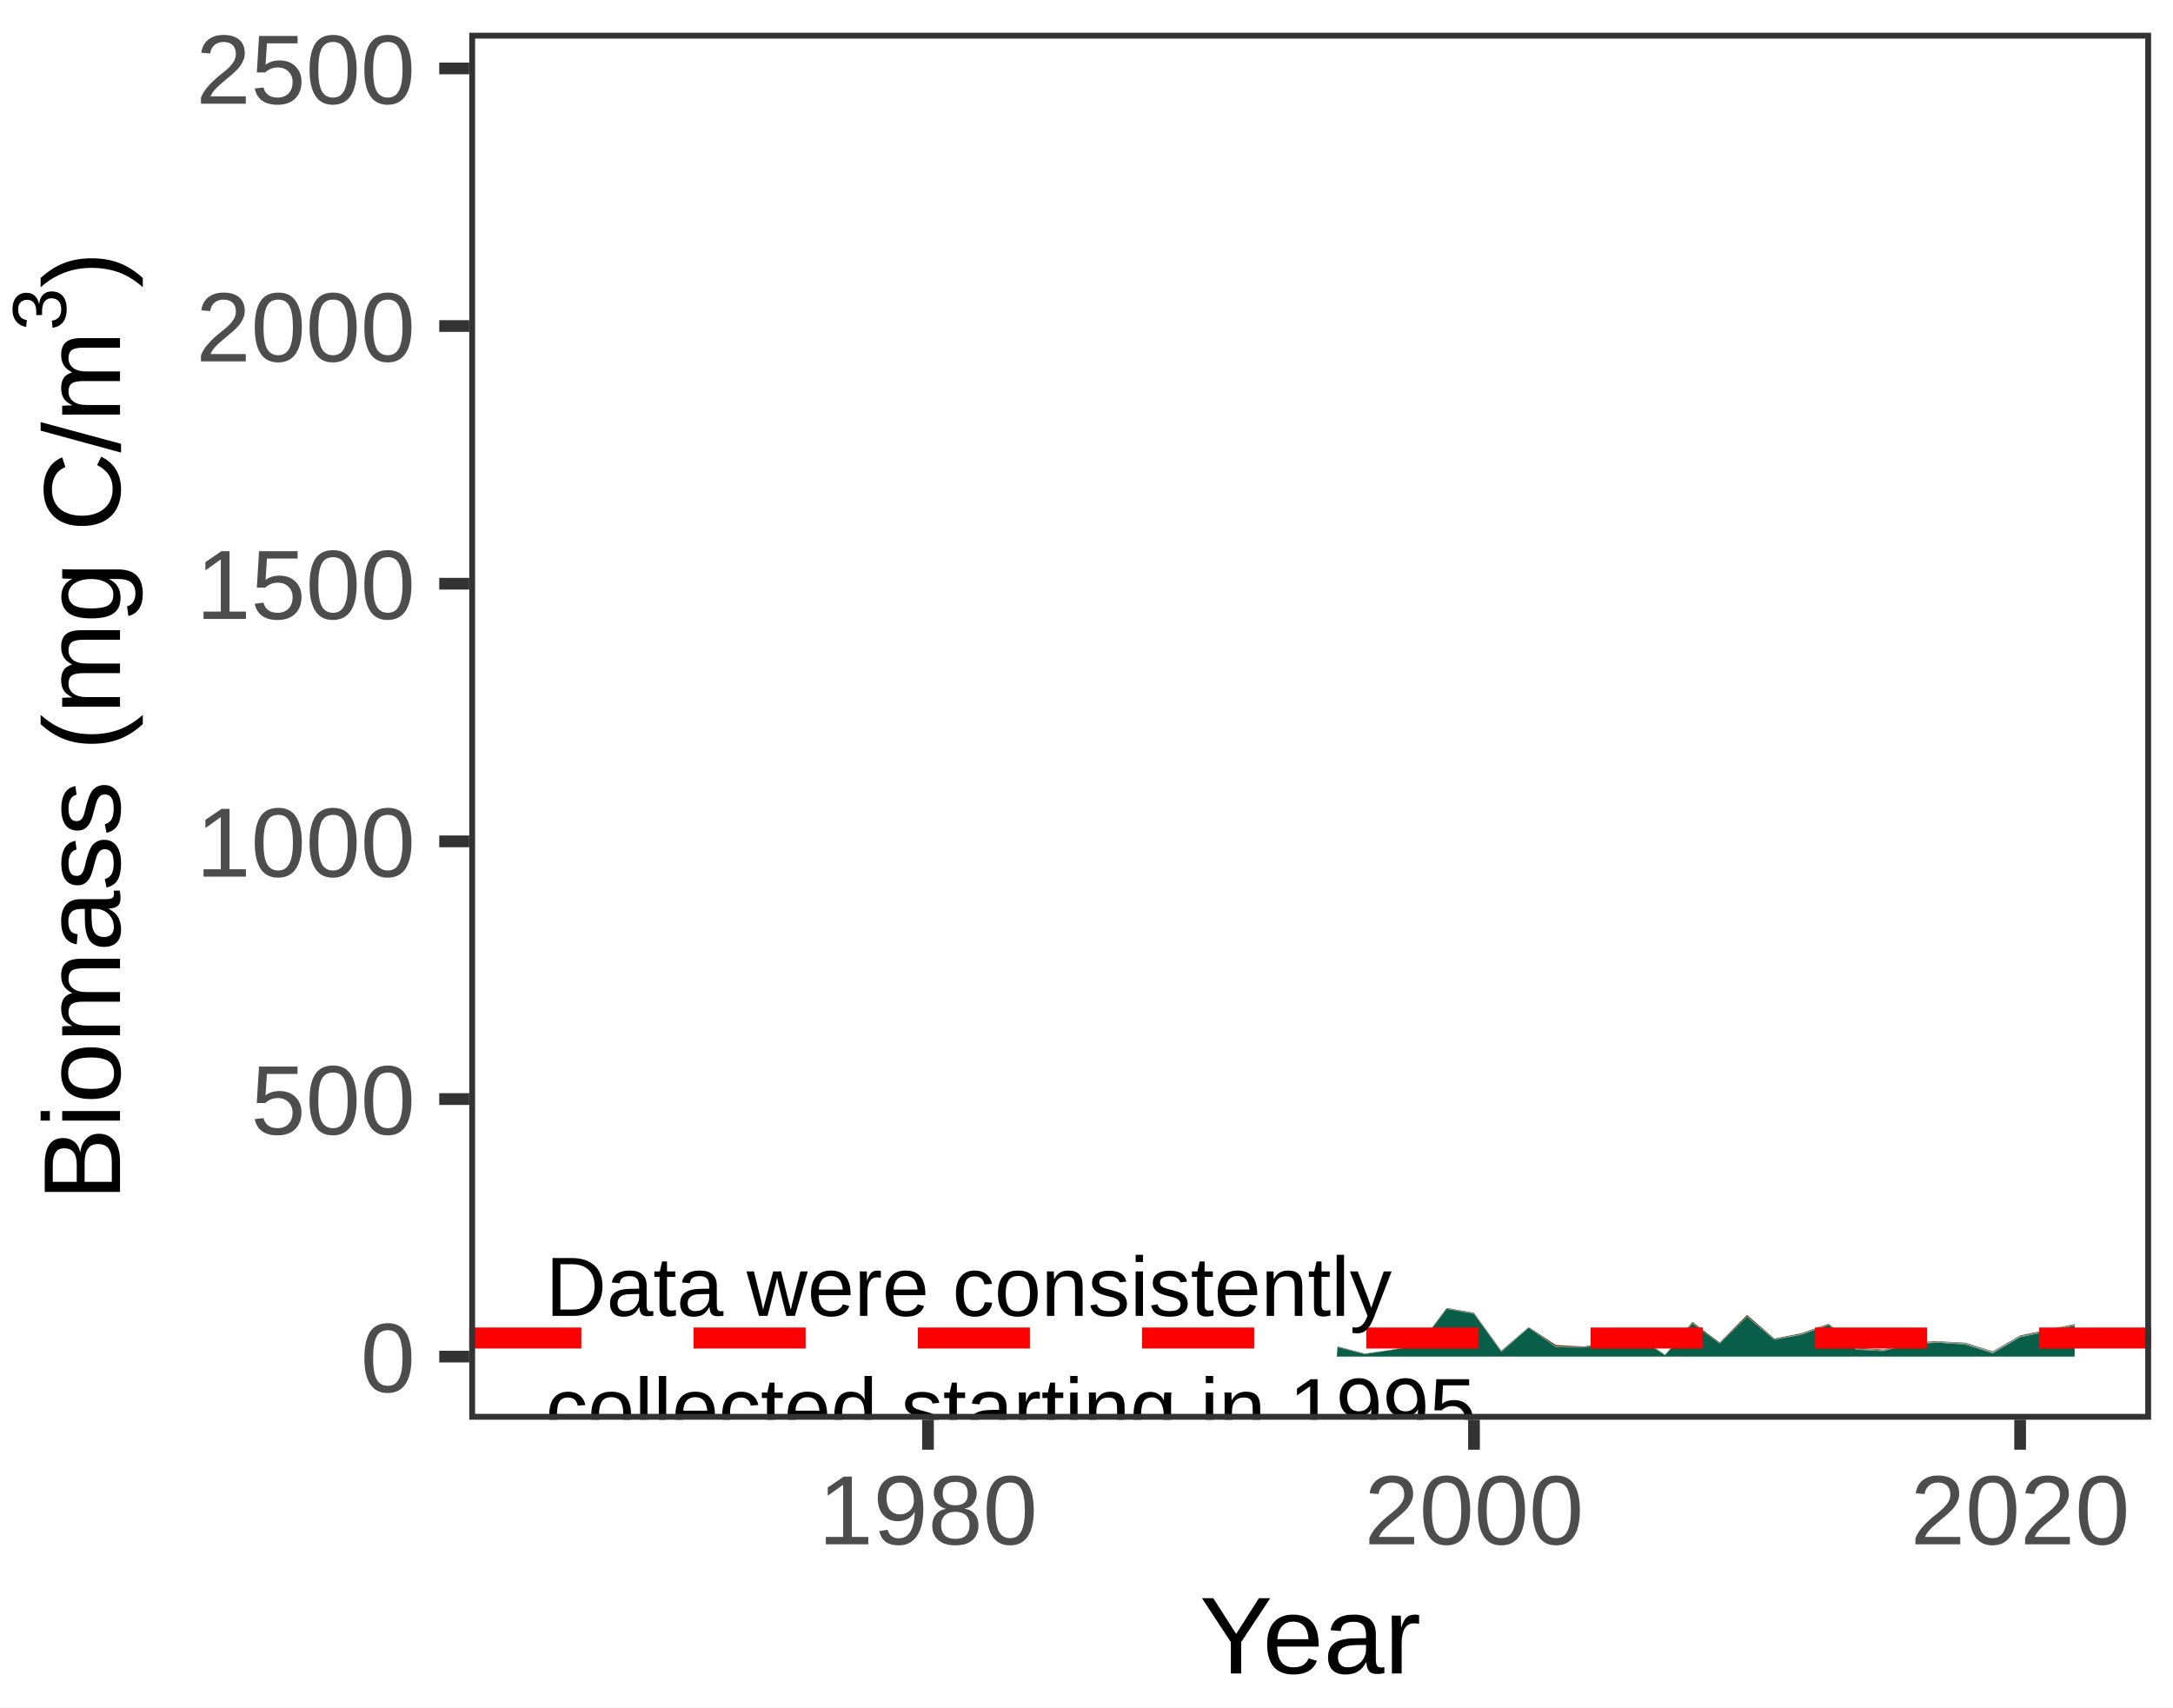
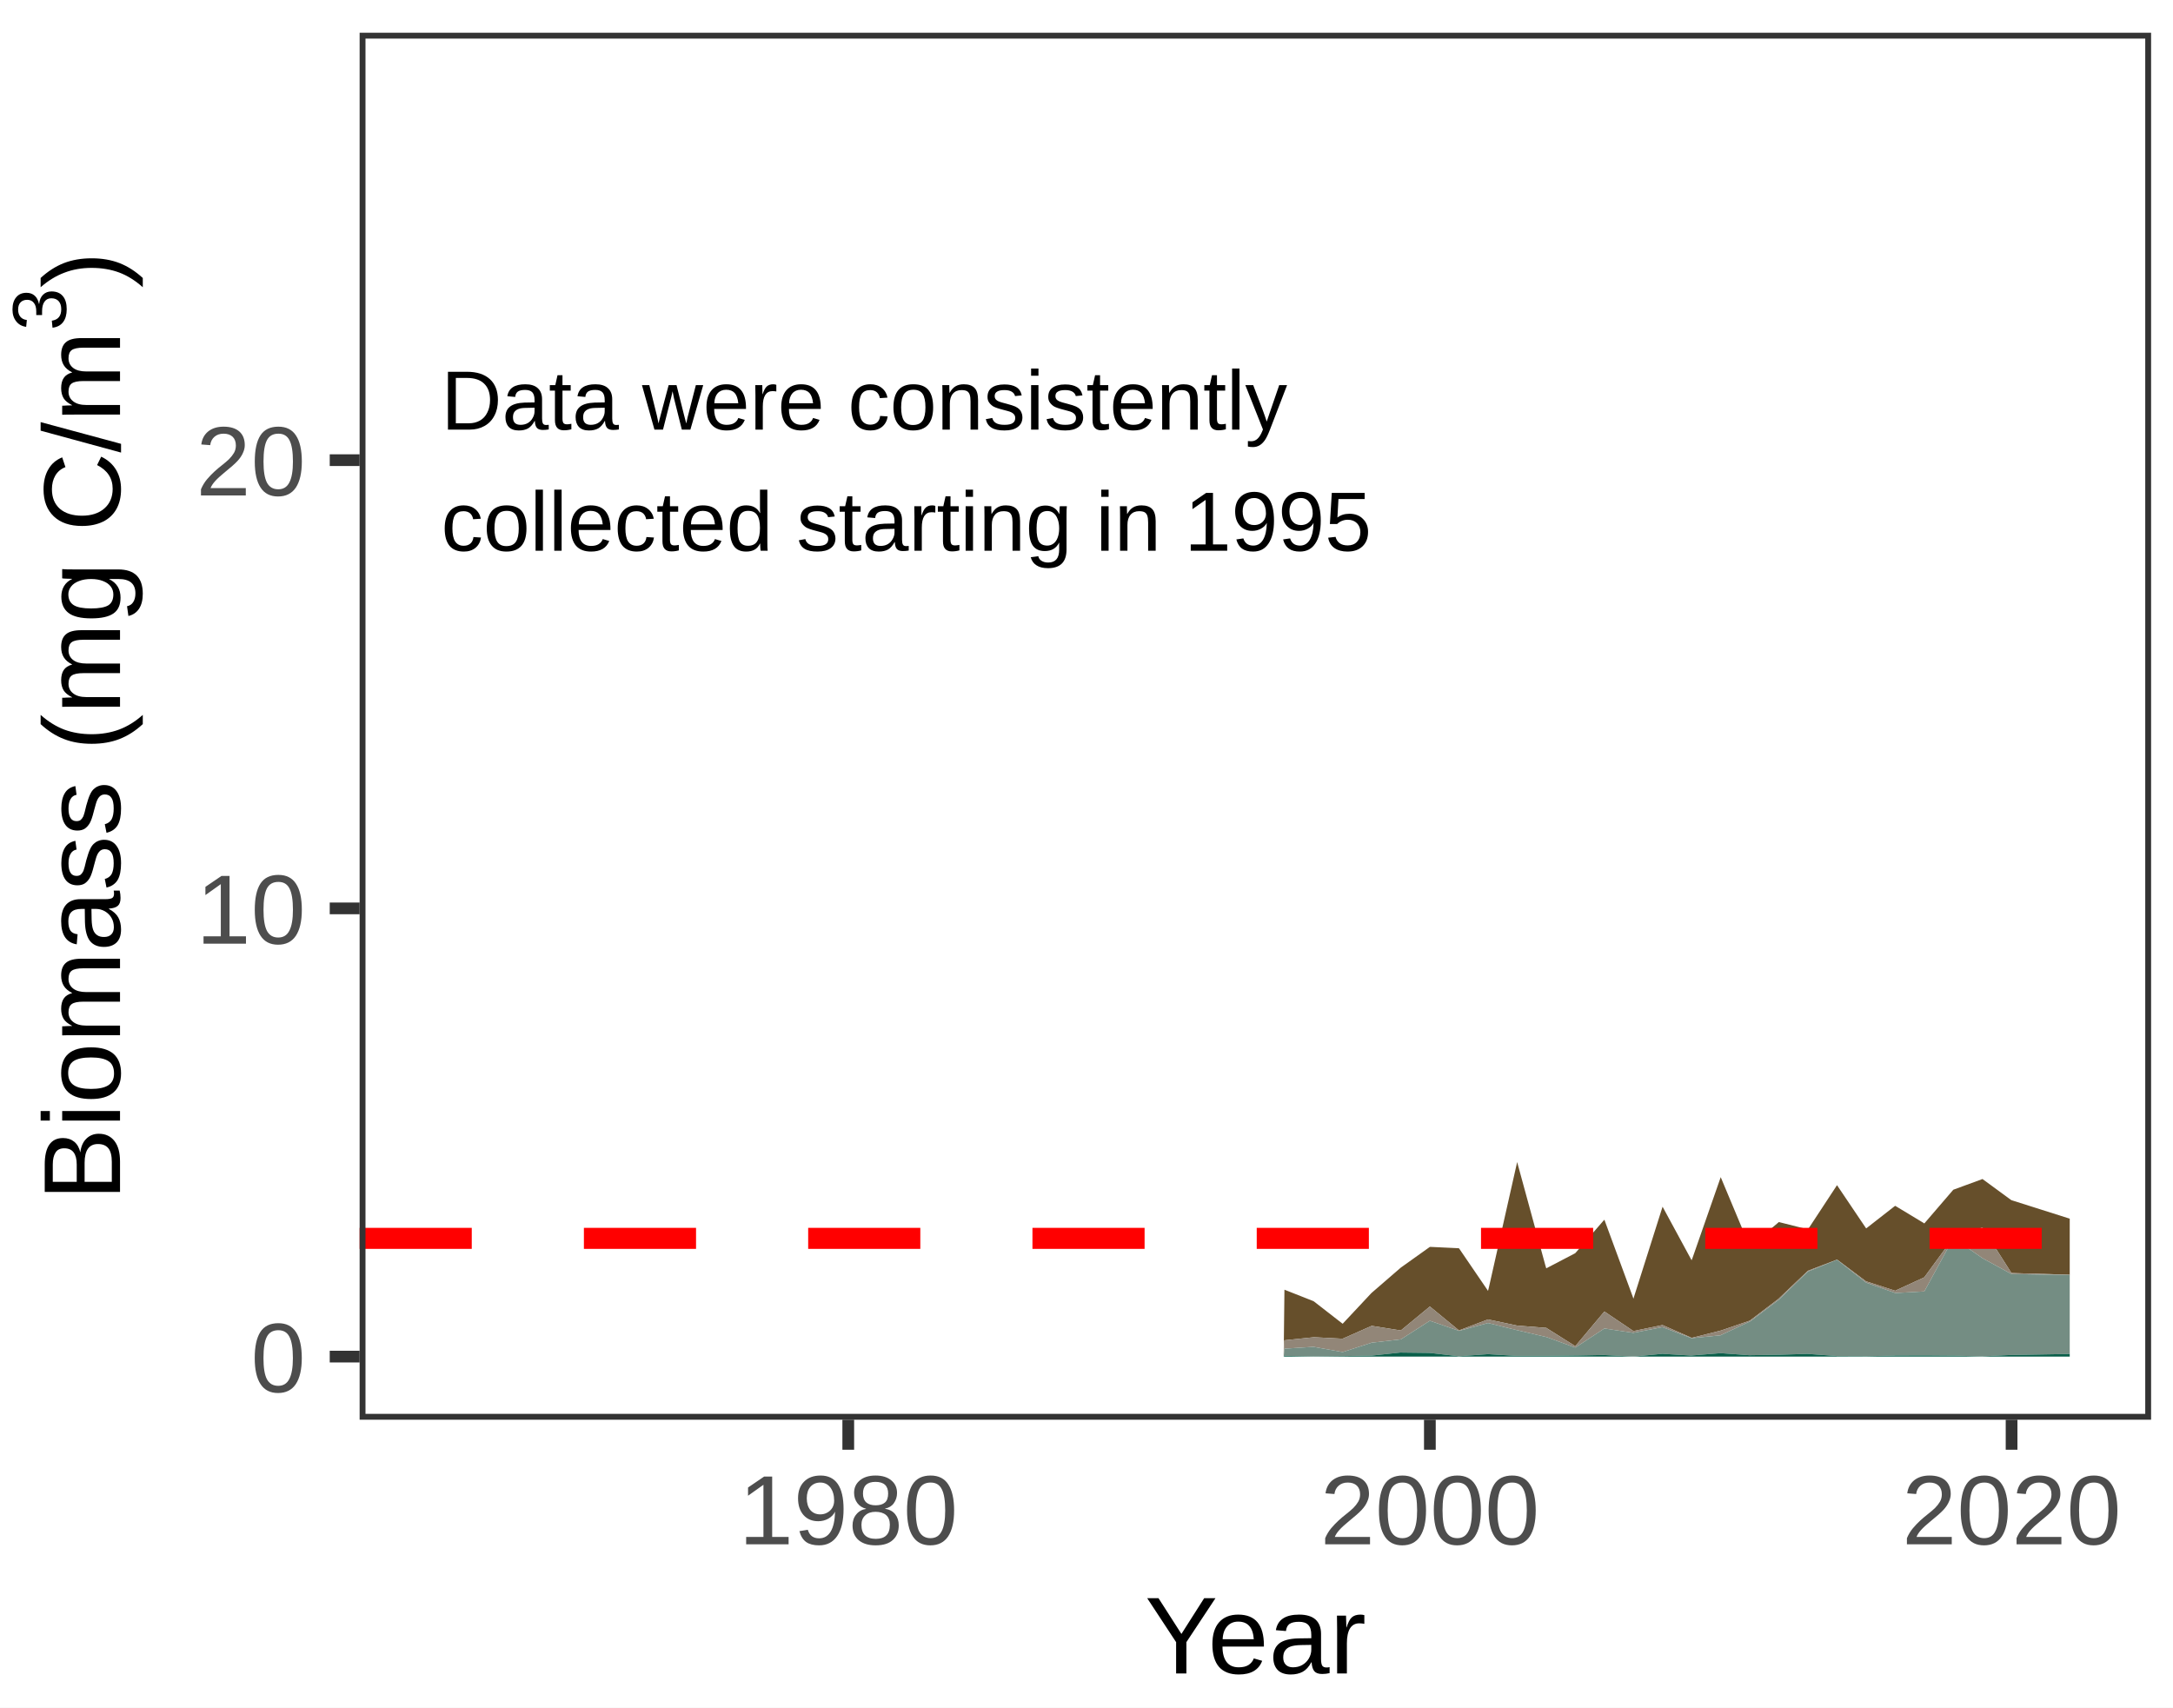
<svg xmlns="http://www.w3.org/2000/svg" class="svglite" width="198.43pt" height="155.91pt" viewBox="0 0 198.43 155.91">
  <defs>
    <style type="text/css">
    .svglite line, .svglite polyline, .svglite polygon, .svglite path, .svglite rect, .svglite circle {
      fill: none;
      stroke: #000000;
      stroke-linecap: round;
      stroke-linejoin: round;
      stroke-miterlimit: 10.00;
    }
    .svglite text {
      white-space: pre;
    }
  </style>
  </defs>
  <rect width="100%" height="100%" style="stroke: none; fill: #FFFFFF;" />
  <defs>
    <clipPath id="cpMC4wMHwxOTguNDN8MC4wMHwxNTUuOTE=">
      <rect x="0.00" y="0.00" width="198.43" height="155.91" />
    </clipPath>
  </defs>
  <g clip-path="url(#cpMC4wMHwxOTguNDN8MC4wMHwxNTUuOTE=)">
    <rect x="0.00" y="0.00" width="198.43" height="155.91" style="stroke-width: 1.07; stroke: #FFFFFF; fill: #FFFFFF;" />
  </g>
  <defs>
-     <clipPath id="cpNDIuODV8MTk2LjQzfDIuOTl8MTI5LjY0">
-       <rect x="42.85" y="2.99" width="153.58" height="126.65" />
+     <clipPath id="cpMzIuODR8MTk2LjQzfDIuOTl8MTI5LjY0">
+       <rect x="32.84" y="2.99" width="163.59" height="126.65" />
    </clipPath>
  </defs>
-   <g clip-path="url(#cpNDIuODV8MTk2LjQzfDIuOTl8MTI5LjY0)">
-     <rect x="42.85" y="2.99" width="153.58" height="126.65" style="stroke-width: 1.07; stroke: none; fill: #FFFFFF;" />
-     <polygon points="122.14,122.94 122.20,122.96 124.56,123.58 124.63,123.60 124.70,123.59 127.05,123.25 127.12,123.24 127.19,123.22 129.55,122.77 129.62,122.76 129.68,122.67 132.04,119.52 132.11,119.44 132.18,119.45 134.53,119.86 134.60,119.88 134.67,119.97 137.03,123.25 137.09,123.34 137.16,123.28 139.52,121.24 139.59,121.18 139.66,121.22 142.01,122.77 142.08,122.82 142.15,122.82 144.51,122.95 144.57,122.96 144.64,122.95 147.00,122.56 147.07,122.55 147.14,122.53 149.49,122.00 149.56,121.99 149.63,122.03 151.99,123.66 152.05,123.70 152.12,123.62 154.48,120.79 154.55,120.71 154.61,120.76 156.97,122.54 157.04,122.59 157.11,122.52 159.47,120.13 159.53,120.06 159.60,120.12 161.96,122.17 162.03,122.23 162.09,122.22 164.45,121.75 164.52,121.74 164.59,121.71 166.95,120.88 167.01,120.86 167.08,120.92 169.44,123.01 169.51,123.07 169.57,123.07 171.93,123.23 172.00,123.24 172.07,123.22 174.43,122.60 174.49,122.58 174.56,122.58 176.92,122.47 176.99,122.47 177.05,122.48 179.41,122.61 179.48,122.61 179.55,122.63 181.90,123.37 181.97,123.39 182.04,123.35 184.40,121.99 184.47,121.95 184.53,121.93 189.38,120.92 189.45,120.90 189.45,120.96 189.38,120.98 184.53,122.01 184.47,122.02 184.40,122.06 182.04,123.40 181.97,123.44 181.90,123.42 179.55,122.68 179.48,122.66 179.41,122.66 177.05,122.53 176.99,122.53 176.92,122.53 174.56,122.67 174.49,122.67 174.43,122.69 172.07,123.27 172.00,123.29 171.93,123.29 169.57,123.15 169.51,123.15 169.44,123.09 167.08,120.96 167.01,120.90 166.95,120.93 164.59,121.79 164.52,121.82 164.45,121.83 162.09,122.29 162.03,122.31 161.96,122.25 159.60,120.28 159.53,120.22 159.47,120.29 157.11,122.60 157.04,122.67 156.97,122.62 154.61,120.88 154.55,120.83 154.48,120.91 152.12,123.66 152.05,123.74 151.99,123.69 149.63,122.13 149.56,122.08 149.49,122.10 147.14,122.63 147.07,122.64 147.00,122.65 144.64,123.01 144.57,123.02 144.51,123.02 142.15,122.99 142.08,122.99 142.01,122.94 139.66,121.26 139.59,121.21 139.52,121.27 137.16,123.37 137.09,123.43 137.03,123.33 134.67,120.03 134.60,119.94 134.53,119.93 132.18,119.51 132.11,119.50 132.04,119.59 129.68,122.70 129.62,122.79 129.55,122.80 127.19,123.24 127.12,123.25 127.05,123.26 124.70,123.62 124.63,123.63 124.56,123.62 122.20,123.01 122.14,123.00 122.07,123.88 " style="stroke-width: 0.00; stroke: none; stroke-linecap: butt; fill: #664F2B;" />
-     <polyline points="122.14,122.94 122.20,122.96 124.56,123.58 124.63,123.60 124.70,123.59 127.05,123.25 127.12,123.24 127.19,123.22 129.55,122.77 129.62,122.76 129.68,122.67 132.04,119.52 132.11,119.44 132.18,119.45 134.53,119.86 134.60,119.88 134.67,119.97 137.03,123.25 137.09,123.34 137.16,123.28 139.52,121.24 139.59,121.18 139.66,121.22 142.01,122.77 142.08,122.82 142.15,122.82 144.51,122.95 144.57,122.96 144.64,122.95 147.00,122.56 147.07,122.55 147.14,122.53 149.49,122.00 149.56,121.99 149.63,122.03 151.99,123.66 152.05,123.70 152.12,123.62 154.48,120.79 154.55,120.71 154.61,120.76 156.97,122.54 157.04,122.59 157.11,122.52 159.47,120.13 159.53,120.06 159.60,120.12 161.96,122.17 162.03,122.23 162.09,122.22 164.45,121.75 164.52,121.74 164.59,121.71 166.95,120.88 167.01,120.86 167.08,120.92 169.44,123.01 169.51,123.07 169.57,123.07 171.93,123.23 172.00,123.24 172.07,123.22 174.43,122.60 174.49,122.58 174.56,122.58 176.92,122.47 176.99,122.47 177.05,122.48 179.41,122.61 179.48,122.61 179.55,122.63 181.90,123.37 181.97,123.39 182.04,123.35 184.40,121.99 184.47,121.95 184.53,121.93 189.38,120.92 189.45,120.90 " style="stroke-width: 1.07; stroke: none; stroke-linecap: butt;" />
-     <polygon points="122.14,123.00 122.20,123.01 124.56,123.62 124.63,123.63 124.70,123.62 127.05,123.26 127.12,123.25 127.19,123.24 129.55,122.80 129.62,122.79 129.68,122.70 132.04,119.59 132.11,119.50 132.18,119.51 134.53,119.93 134.60,119.94 134.67,120.03 137.03,123.33 137.09,123.43 137.16,123.37 139.52,121.27 139.59,121.21 139.66,121.26 142.01,122.94 142.08,122.99 142.15,122.99 144.51,123.02 144.57,123.02 144.64,123.01 147.00,122.65 147.07,122.64 147.14,122.63 149.49,122.10 149.56,122.08 149.63,122.13 151.99,123.69 152.05,123.74 152.12,123.66 154.48,120.91 154.55,120.83 154.61,120.88 156.97,122.62 157.04,122.67 157.11,122.60 159.47,120.29 159.53,120.22 159.60,120.28 161.96,122.25 162.03,122.31 162.09,122.29 164.45,121.83 164.52,121.82 164.59,121.79 166.95,120.93 167.01,120.90 167.08,120.96 169.44,123.09 169.51,123.15 169.57,123.15 171.93,123.29 172.00,123.29 172.07,123.27 174.43,122.69 174.49,122.67 174.56,122.67 176.92,122.53 176.99,122.53 177.05,122.53 179.41,122.66 179.48,122.66 179.55,122.68 181.90,123.42 181.97,123.44 182.04,123.40 184.40,122.06 184.47,122.02 184.53,122.01 189.38,120.98 189.45,120.96 189.45,120.96 189.38,120.98 184.53,122.01 184.47,122.03 184.40,122.07 182.04,123.44 181.97,123.47 181.90,123.45 179.55,122.68 179.48,122.66 179.41,122.66 177.05,122.55 176.99,122.54 176.92,122.55 174.56,122.67 174.49,122.67 174.43,122.69 172.07,123.28 172.00,123.29 171.93,123.29 169.57,123.15 169.51,123.15 169.44,123.09 167.08,120.96 167.01,120.90 166.95,120.93 164.59,121.79 164.52,121.82 164.45,121.83 162.09,122.30 162.03,122.31 161.96,122.25 159.60,120.29 159.53,120.23 159.47,120.30 157.11,122.60 157.04,122.67 156.97,122.62 154.61,120.88 154.55,120.84 154.48,120.91 152.12,123.66 152.05,123.74 151.99,123.69 149.63,122.15 149.56,122.10 149.49,122.12 147.14,122.63 147.07,122.64 147.00,122.65 144.64,123.02 144.57,123.03 144.51,123.03 142.15,123.00 142.08,123.00 142.01,122.95 139.66,121.26 139.59,121.21 139.52,121.27 137.16,123.37 137.09,123.43 137.03,123.33 134.67,120.05 134.60,119.95 134.53,119.94 132.18,119.52 132.11,119.51 132.04,119.60 129.68,122.72 129.62,122.81 129.55,122.82 127.19,123.25 127.12,123.27 127.05,123.28 124.70,123.63 124.63,123.64 124.56,123.63 122.20,123.02 122.14,123.01 122.07,123.88 " style="stroke-width: 0.00; stroke: none; stroke-linecap: butt; fill: #928678;" />
-     <polyline points="122.14,123.00 122.20,123.01 124.56,123.62 124.63,123.63 124.70,123.62 127.05,123.26 127.12,123.25 127.19,123.24 129.55,122.80 129.62,122.79 129.68,122.70 132.04,119.59 132.11,119.50 132.18,119.51 134.53,119.93 134.60,119.94 134.67,120.03 137.03,123.33 137.09,123.43 137.16,123.37 139.52,121.27 139.59,121.21 139.66,121.26 142.01,122.94 142.08,122.99 142.15,122.99 144.51,123.02 144.57,123.02 144.64,123.01 147.00,122.65 147.07,122.64 147.14,122.63 149.49,122.10 149.56,122.08 149.63,122.13 151.99,123.69 152.05,123.74 152.12,123.66 154.48,120.91 154.55,120.83 154.61,120.88 156.97,122.62 157.04,122.67 157.11,122.60 159.47,120.29 159.53,120.22 159.60,120.28 161.96,122.25 162.03,122.31 162.09,122.29 164.45,121.83 164.52,121.82 164.59,121.79 166.95,120.93 167.01,120.90 167.08,120.96 169.44,123.09 169.51,123.15 169.57,123.15 171.93,123.29 172.00,123.29 172.07,123.27 174.43,122.69 174.49,122.67 174.56,122.67 176.92,122.53 176.99,122.53 177.05,122.53 179.41,122.66 179.48,122.66 179.55,122.68 181.90,123.42 181.97,123.44 182.04,123.40 184.40,122.06 184.47,122.02 184.53,122.01 189.38,120.98 189.45,120.96 " style="stroke-width: 1.07; stroke: none; stroke-linecap: butt;" />
-     <polygon points="122.14,123.01 122.20,123.02 124.56,123.63 124.63,123.64 124.70,123.63 127.05,123.28 127.12,123.27 127.19,123.25 129.55,122.82 129.62,122.81 129.68,122.72 132.04,119.60 132.11,119.51 132.18,119.52 134.53,119.94 134.60,119.95 134.67,120.05 137.03,123.33 137.09,123.43 137.16,123.37 139.52,121.27 139.59,121.21 139.66,121.26 142.01,122.95 142.08,123.00 142.15,123.00 144.51,123.03 144.57,123.03 144.64,123.02 147.00,122.65 147.07,122.64 147.14,122.63 149.49,122.12 149.56,122.10 149.63,122.15 151.99,123.69 152.05,123.74 152.12,123.66 154.48,120.91 154.55,120.84 154.61,120.88 156.97,122.62 157.04,122.67 157.11,122.60 159.47,120.30 159.53,120.23 159.60,120.29 161.96,122.25 162.03,122.31 162.09,122.30 164.45,121.83 164.52,121.82 164.59,121.79 166.95,120.93 167.01,120.90 167.08,120.96 169.44,123.09 169.51,123.15 169.57,123.15 171.93,123.29 172.00,123.29 172.07,123.28 174.43,122.69 174.49,122.67 174.56,122.67 176.92,122.55 176.99,122.54 177.05,122.55 179.41,122.66 179.48,122.66 179.55,122.68 181.90,123.45 181.97,123.47 182.04,123.44 184.40,122.07 184.47,122.03 184.53,122.01 189.38,120.98 189.45,120.96 189.45,121.04 189.38,121.06 184.53,122.10 184.47,122.11 184.40,122.15 182.04,123.54 181.97,123.58 181.90,123.56 179.55,122.81 179.48,122.79 179.41,122.78 177.05,122.61 176.99,122.61 176.92,122.61 174.56,122.74 174.49,122.74 174.43,122.76 172.07,123.35 172.00,123.37 171.93,123.37 169.57,123.25 169.51,123.25 169.44,123.19 167.08,121.05 167.01,120.99 166.95,121.01 164.59,121.85 164.52,121.88 164.45,121.89 162.09,122.33 162.03,122.34 161.96,122.29 159.60,120.31 159.53,120.25 159.47,120.31 157.11,122.62 157.04,122.69 156.97,122.64 154.61,120.91 154.55,120.86 154.48,120.94 152.12,123.68 152.05,123.76 151.99,123.72 149.63,122.17 149.56,122.13 149.49,122.14 147.14,122.64 147.07,122.65 147.00,122.66 144.64,123.04 144.57,123.05 144.51,123.05 142.15,123.02 142.08,123.02 142.01,122.97 139.66,121.29 139.59,121.25 139.52,121.31 137.16,123.40 137.09,123.45 137.03,123.36 134.67,120.08 134.60,119.99 134.53,119.97 132.18,119.54 132.11,119.52 132.04,119.61 129.68,122.73 129.62,122.82 129.55,122.83 127.19,123.26 127.12,123.27 127.05,123.28 124.70,123.64 124.63,123.65 124.56,123.64 122.20,123.03 122.14,123.01 122.07,123.88 " style="stroke-width: 0.00; stroke: none; stroke-linecap: butt; fill: #748D83;" />
-     <polyline points="122.14,123.01 122.20,123.02 124.56,123.63 124.63,123.64 124.70,123.63 127.05,123.28 127.12,123.27 127.19,123.25 129.55,122.82 129.62,122.81 129.68,122.72 132.04,119.60 132.11,119.51 132.18,119.52 134.53,119.94 134.60,119.95 134.67,120.05 137.03,123.33 137.09,123.43 137.16,123.37 139.52,121.27 139.59,121.21 139.66,121.26 142.01,122.95 142.08,123.00 142.15,123.00 144.51,123.03 144.57,123.03 144.64,123.02 147.00,122.65 147.07,122.64 147.14,122.63 149.49,122.12 149.56,122.10 149.63,122.15 151.99,123.69 152.05,123.74 152.12,123.66 154.48,120.91 154.55,120.84 154.61,120.88 156.97,122.62 157.04,122.67 157.11,122.60 159.47,120.30 159.53,120.23 159.60,120.29 161.96,122.25 162.03,122.31 162.09,122.30 164.45,121.83 164.52,121.82 164.59,121.79 166.95,120.93 167.01,120.90 167.08,120.96 169.44,123.09 169.51,123.15 169.57,123.15 171.93,123.29 172.00,123.29 172.07,123.28 174.43,122.69 174.49,122.67 174.56,122.67 176.92,122.55 176.99,122.54 177.05,122.55 179.41,122.66 179.48,122.66 179.55,122.68 181.90,123.45 181.97,123.47 182.04,123.44 184.40,122.07 184.47,122.03 184.53,122.01 189.38,120.98 189.45,120.96 " style="stroke-width: 1.07; stroke: none; stroke-linecap: butt;" />
-     <polygon points="122.14,123.01 122.20,123.03 124.56,123.64 124.63,123.65 124.70,123.64 127.05,123.28 127.12,123.27 127.19,123.26 129.55,122.83 129.62,122.82 129.68,122.73 132.04,119.61 132.11,119.52 132.18,119.54 134.53,119.97 134.60,119.99 134.67,120.08 137.03,123.36 137.09,123.45 137.16,123.40 139.52,121.31 139.59,121.25 139.66,121.29 142.01,122.97 142.08,123.02 142.15,123.02 144.51,123.05 144.57,123.05 144.64,123.04 147.00,122.66 147.07,122.65 147.14,122.64 149.49,122.14 149.56,122.13 149.63,122.17 151.99,123.72 152.05,123.76 152.12,123.68 154.48,120.94 154.55,120.86 154.61,120.91 156.97,122.64 157.04,122.69 157.11,122.62 159.47,120.31 159.53,120.25 159.60,120.31 161.96,122.29 162.03,122.34 162.09,122.33 164.45,121.89 164.52,121.88 164.59,121.85 166.95,121.01 167.01,120.99 167.08,121.05 169.44,123.19 169.51,123.25 169.57,123.25 171.93,123.37 172.00,123.37 172.07,123.35 174.43,122.76 174.49,122.74 174.56,122.74 176.92,122.61 176.99,122.61 177.05,122.61 179.41,122.78 179.48,122.79 179.55,122.81 181.90,123.56 181.97,123.58 182.04,123.54 184.40,122.15 184.47,122.11 184.53,122.10 189.38,121.06 189.45,121.04 189.45,123.88 189.38,123.88 184.53,123.88 184.47,123.88 184.40,123.88 182.04,123.88 181.97,123.88 181.90,123.88 179.55,123.88 179.48,123.88 179.41,123.88 177.05,123.88 176.99,123.88 176.92,123.88 174.56,123.88 174.49,123.88 174.43,123.88 172.07,123.88 172.00,123.88 171.93,123.88 169.57,123.88 169.51,123.88 169.44,123.88 167.08,123.88 167.01,123.88 166.95,123.88 164.59,123.88 164.52,123.88 164.45,123.88 162.09,123.88 162.03,123.88 161.96,123.88 159.60,123.88 159.53,123.88 159.47,123.88 157.11,123.88 157.04,123.88 156.97,123.88 154.61,123.88 154.55,123.88 154.48,123.88 152.12,123.88 152.05,123.88 151.99,123.88 149.63,123.88 149.56,123.88 149.49,123.88 147.14,123.88 147.07,123.88 147.00,123.88 144.64,123.88 144.57,123.88 144.51,123.88 142.15,123.88 142.08,123.88 142.01,123.88 139.66,123.88 139.59,123.88 139.52,123.88 137.16,123.88 137.09,123.88 137.03,123.88 134.67,123.88 134.60,123.88 134.53,123.88 132.18,123.88 132.11,123.88 132.04,123.88 129.68,123.88 129.62,123.88 129.55,123.88 127.19,123.88 127.12,123.88 127.05,123.88 124.70,123.88 124.63,123.88 124.56,123.88 122.20,123.88 122.14,123.88 122.07,123.88 " style="stroke-width: 0.00; stroke: none; stroke-linecap: butt; fill: #095E49;" />
-     <polyline points="122.14,123.01 122.20,123.03 124.56,123.64 124.63,123.65 124.70,123.64 127.05,123.28 127.12,123.27 127.19,123.26 129.55,122.83 129.62,122.82 129.68,122.73 132.04,119.61 132.11,119.52 132.18,119.54 134.53,119.97 134.60,119.99 134.67,120.08 137.03,123.36 137.09,123.45 137.16,123.40 139.52,121.31 139.59,121.25 139.66,121.29 142.01,122.97 142.08,123.02 142.15,123.02 144.51,123.05 144.57,123.05 144.64,123.04 147.00,122.66 147.07,122.65 147.14,122.64 149.49,122.14 149.56,122.13 149.63,122.17 151.99,123.72 152.05,123.76 152.12,123.68 154.48,120.94 154.55,120.86 154.61,120.91 156.97,122.64 157.04,122.69 157.11,122.62 159.47,120.31 159.53,120.25 159.60,120.31 161.96,122.29 162.03,122.34 162.09,122.33 164.45,121.89 164.52,121.88 164.59,121.85 166.95,121.01 167.01,120.99 167.08,121.05 169.44,123.19 169.51,123.25 169.57,123.25 171.93,123.37 172.00,123.37 172.07,123.35 174.43,122.76 174.49,122.74 174.56,122.74 176.92,122.61 176.99,122.61 177.05,122.61 179.41,122.78 179.48,122.79 179.55,122.81 181.90,123.56 181.97,123.58 182.04,123.54 184.40,122.15 184.47,122.11 184.53,122.10 189.38,121.06 189.45,121.04 " style="stroke-width: 1.07; stroke: none; stroke-linecap: butt;" />
-     <line x1="42.85" y1="122.18" x2="196.43" y2="122.18" style="stroke-width: 1.92; stroke: #FF0000; stroke-dasharray: 10.24,10.24; stroke-linecap: butt;" />
-     <text x="49.83" y="120.16" style="font-size: 7.68px; font-family: &quot;Arial&quot;;" textLength="79.35px" lengthAdjust="spacingAndGlyphs">Data were consistently </text>
-     <text x="49.83" y="131.22" style="font-size: 7.68px; font-family: &quot;Arial&quot;;" textLength="87.05px" lengthAdjust="spacingAndGlyphs"> collected starting in 1995</text>
-     <rect x="42.85" y="2.99" width="153.58" height="126.65" style="stroke-width: 1.07; stroke: #333333;" />
+   <g clip-path="url(#cpMzIuODR8MTk2LjQzfDIuOTl8MTI5LjY0)">
+     <rect x="32.84" y="2.99" width="163.59" height="126.65" style="stroke-width: 1.07; stroke: none; fill: #FFFFFF;" />
+     <polygon points="117.29,117.77 117.37,117.80 119.88,118.79 119.95,118.82 120.02,118.87 122.53,120.82 122.61,120.88 122.68,120.80 125.19,118.12 125.26,118.05 125.33,117.99 127.85,115.81 127.92,115.75 127.99,115.70 130.50,113.91 130.57,113.86 130.64,113.86 133.16,113.98 133.23,113.99 133.30,114.09 135.81,117.77 135.88,117.88 135.96,117.56 138.47,106.43 138.54,106.11 138.61,106.37 141.12,115.56 141.20,115.82 141.27,115.78 143.78,114.47 143.85,114.43 143.92,114.35 146.43,111.46 146.51,111.38 146.58,111.58 149.09,118.39 149.16,118.59 149.23,118.36 151.75,110.41 151.82,110.19 151.89,110.32 154.40,114.95 154.47,115.08 154.55,114.88 157.06,107.69 157.13,107.49 157.20,107.66 159.71,113.66 159.78,113.83 159.86,113.77 162.37,111.65 162.44,111.59 162.51,111.61 165.02,112.24 165.10,112.26 165.17,112.15 167.68,108.33 167.75,108.22 167.82,108.33 170.34,112.07 170.41,112.17 170.48,112.12 172.99,110.16 173.06,110.11 173.13,110.15 175.65,111.67 175.72,111.72 175.79,111.64 178.30,108.72 178.37,108.64 178.45,108.61 180.96,107.69 181.03,107.66 181.10,107.71 183.61,109.55 183.69,109.60 183.76,109.62 188.93,111.26 189.00,111.28 189.00,116.41 188.93,116.40 183.76,116.25 183.69,116.25 183.61,116.14 181.10,112.20 181.03,112.09 180.96,112.11 178.45,112.99 178.37,113.01 178.30,113.11 175.79,116.54 175.72,116.64 175.65,116.67 173.13,117.83 173.06,117.87 172.99,117.84 170.48,117.03 170.41,117.01 170.34,116.96 167.82,115.07 167.75,115.02 167.68,115.05 165.17,116.01 165.10,116.04 165.02,116.11 162.51,118.50 162.44,118.57 162.37,118.63 159.86,120.54 159.78,120.59 159.71,120.62 157.20,121.48 157.13,121.50 157.06,121.52 154.55,122.15 154.47,122.17 154.40,122.13 151.89,121.03 151.82,121.00 151.75,121.01 149.23,121.53 149.16,121.54 149.09,121.50 146.58,119.81 146.51,119.76 146.43,119.85 143.92,122.84 143.85,122.92 143.78,122.88 141.27,121.30 141.20,121.25 141.12,121.25 138.61,121.05 138.54,121.05 138.47,121.03 135.96,120.50 135.88,120.48 135.81,120.51 133.30,121.46 133.23,121.49 133.16,121.43 130.64,119.36 130.57,119.30 130.50,119.36 127.99,121.43 127.92,121.49 127.85,121.48 125.33,121.08 125.26,121.07 125.19,121.10 122.68,122.21 122.61,122.24 122.53,122.24 120.02,122.11 119.95,122.11 119.88,122.12 117.37,122.38 117.29,122.39 117.22,123.88 " style="stroke-width: 0.00; stroke: none; stroke-linecap: butt; fill: #664F2B;" />
+     <polyline points="117.29,117.77 117.37,117.80 119.88,118.79 119.95,118.82 120.02,118.87 122.53,120.82 122.61,120.88 122.68,120.80 125.19,118.12 125.26,118.05 125.33,117.99 127.85,115.81 127.92,115.75 127.99,115.70 130.50,113.91 130.57,113.86 130.64,113.86 133.16,113.98 133.23,113.99 133.30,114.09 135.81,117.77 135.88,117.88 135.96,117.56 138.47,106.43 138.54,106.11 138.61,106.37 141.12,115.56 141.20,115.82 141.27,115.78 143.78,114.47 143.85,114.43 143.92,114.35 146.43,111.46 146.51,111.38 146.58,111.58 149.09,118.39 149.16,118.59 149.23,118.36 151.75,110.41 151.82,110.19 151.89,110.32 154.40,114.95 154.47,115.08 154.55,114.88 157.06,107.69 157.13,107.49 157.20,107.66 159.71,113.66 159.78,113.83 159.86,113.77 162.37,111.65 162.44,111.59 162.51,111.61 165.02,112.24 165.10,112.26 165.17,112.15 167.68,108.33 167.75,108.22 167.82,108.33 170.34,112.07 170.41,112.17 170.48,112.12 172.99,110.16 173.06,110.11 173.13,110.15 175.65,111.67 175.72,111.72 175.79,111.64 178.30,108.72 178.37,108.64 178.45,108.61 180.96,107.69 181.03,107.66 181.10,107.71 183.61,109.55 183.69,109.60 183.76,109.62 188.93,111.26 189.00,111.28 " style="stroke-width: 1.07; stroke: none; stroke-linecap: butt;" />
+     <polygon points="117.29,122.39 117.37,122.38 119.88,122.12 119.95,122.11 120.02,122.11 122.53,122.24 122.61,122.24 122.68,122.21 125.19,121.10 125.26,121.07 125.33,121.08 127.85,121.48 127.92,121.49 127.99,121.43 130.50,119.36 130.57,119.30 130.64,119.36 133.16,121.43 133.23,121.49 133.30,121.46 135.81,120.51 135.88,120.48 135.96,120.50 138.47,121.03 138.54,121.05 138.61,121.05 141.12,121.25 141.20,121.25 141.27,121.30 143.78,122.88 143.85,122.92 143.92,122.84 146.43,119.85 146.51,119.76 146.58,119.81 149.09,121.50 149.16,121.54 149.23,121.53 151.75,121.01 151.82,121.00 151.89,121.03 154.40,122.13 154.47,122.17 154.55,122.15 157.06,121.52 157.13,121.50 157.20,121.48 159.71,120.62 159.78,120.59 159.86,120.54 162.37,118.63 162.44,118.57 162.51,118.50 165.02,116.11 165.10,116.04 165.17,116.01 167.68,115.05 167.75,115.02 167.82,115.07 170.34,116.96 170.41,117.01 170.48,117.03 172.99,117.84 173.06,117.87 173.13,117.83 175.65,116.67 175.72,116.64 175.79,116.54 178.30,113.11 178.37,113.01 178.45,112.99 180.96,112.11 181.03,112.09 181.10,112.20 183.61,116.14 183.69,116.25 183.76,116.25 188.93,116.40 189.00,116.41 189.00,116.42 188.93,116.42 183.76,116.34 183.69,116.34 183.61,116.30 181.10,114.93 181.03,114.89 180.96,114.84 178.45,113.10 178.37,113.06 178.30,113.19 175.79,117.80 175.72,117.93 175.65,117.93 173.13,118.07 173.06,118.07 172.99,118.04 170.48,117.15 170.41,117.12 170.34,117.07 167.82,115.09 167.75,115.03 167.68,115.06 165.17,116.08 165.10,116.11 165.02,116.18 162.51,118.61 162.44,118.68 162.37,118.73 159.86,120.63 159.78,120.68 159.71,120.71 157.20,121.89 157.13,121.93 157.06,121.94 154.55,122.19 154.47,122.20 154.40,122.17 151.89,121.22 151.82,121.19 151.75,121.20 149.23,121.69 149.16,121.71 149.09,121.70 146.58,121.32 146.51,121.31 146.43,121.36 143.92,123.01 143.85,123.05 143.78,123.03 141.27,122.11 141.20,122.09 141.12,122.07 138.61,121.48 138.54,121.46 138.47,121.45 135.96,120.83 135.88,120.81 135.81,120.83 133.30,121.51 133.23,121.53 133.16,121.50 130.64,120.63 130.57,120.61 130.50,120.65 127.99,122.26 127.92,122.30 127.85,122.31 125.33,122.60 125.26,122.60 125.19,122.63 122.68,123.44 122.61,123.46 122.53,123.45 120.02,123.00 119.95,122.98 119.88,122.99 117.37,123.15 117.29,123.16 117.22,123.88 " style="stroke-width: 0.00; stroke: none; stroke-linecap: butt; fill: #928678;" />
+     <polyline points="117.29,122.39 117.37,122.38 119.88,122.12 119.95,122.11 120.02,122.11 122.53,122.24 122.61,122.24 122.68,122.21 125.19,121.10 125.26,121.07 125.33,121.08 127.85,121.48 127.92,121.49 127.99,121.43 130.50,119.36 130.57,119.30 130.64,119.36 133.16,121.43 133.23,121.49 133.30,121.46 135.81,120.51 135.88,120.48 135.96,120.50 138.47,121.03 138.54,121.05 138.61,121.05 141.12,121.25 141.20,121.25 141.27,121.30 143.78,122.88 143.85,122.92 143.92,122.84 146.43,119.85 146.51,119.76 146.58,119.81 149.09,121.50 149.16,121.54 149.23,121.53 151.75,121.01 151.82,121.00 151.89,121.03 154.40,122.13 154.47,122.17 154.55,122.15 157.06,121.52 157.13,121.50 157.20,121.48 159.71,120.62 159.78,120.59 159.86,120.54 162.37,118.63 162.44,118.57 162.51,118.50 165.02,116.11 165.10,116.04 165.17,116.01 167.68,115.05 167.75,115.02 167.82,115.07 170.34,116.96 170.41,117.01 170.48,117.03 172.99,117.84 173.06,117.87 173.13,117.83 175.65,116.67 175.72,116.64 175.79,116.54 178.30,113.11 178.37,113.01 178.45,112.99 180.96,112.11 181.03,112.09 181.10,112.20 183.61,116.14 183.69,116.25 183.76,116.25 188.93,116.40 189.00,116.41 " style="stroke-width: 1.07; stroke: none; stroke-linecap: butt;" />
+     <polygon points="117.29,123.16 117.37,123.15 119.88,122.99 119.95,122.98 120.02,123.00 122.53,123.45 122.61,123.46 122.68,123.44 125.19,122.63 125.26,122.60 125.33,122.60 127.85,122.31 127.92,122.30 127.99,122.26 130.50,120.65 130.57,120.61 130.64,120.63 133.16,121.50 133.23,121.53 133.30,121.51 135.81,120.83 135.88,120.81 135.96,120.83 138.47,121.45 138.54,121.46 138.61,121.48 141.12,122.07 141.20,122.09 141.27,122.11 143.78,123.03 143.85,123.05 143.92,123.01 146.43,121.36 146.51,121.31 146.58,121.32 149.09,121.70 149.16,121.71 149.23,121.69 151.75,121.20 151.82,121.19 151.89,121.22 154.40,122.17 154.47,122.20 154.55,122.19 157.06,121.94 157.13,121.93 157.20,121.89 159.71,120.71 159.78,120.68 159.86,120.63 162.37,118.73 162.44,118.68 162.51,118.61 165.02,116.18 165.10,116.11 165.17,116.08 167.68,115.06 167.75,115.03 167.82,115.09 170.34,117.07 170.41,117.12 170.48,117.15 172.99,118.04 173.06,118.07 173.13,118.07 175.65,117.93 175.72,117.93 175.79,117.80 178.30,113.19 178.37,113.06 178.45,113.10 180.96,114.84 181.03,114.89 181.10,114.93 183.61,116.30 183.69,116.34 183.76,116.34 188.93,116.42 189.00,116.42 189.00,123.64 188.93,123.64 183.76,123.73 183.69,123.73 183.61,123.73 181.10,123.85 181.03,123.86 180.96,123.86 178.45,123.79 178.37,123.79 178.30,123.79 175.79,123.77 175.72,123.77 175.65,123.77 173.13,123.78 173.06,123.78 172.99,123.79 170.48,123.84 170.41,123.84 170.34,123.84 167.82,123.83 167.75,123.83 167.68,123.82 165.17,123.64 165.10,123.63 165.02,123.63 162.51,123.71 162.44,123.71 162.37,123.71 159.86,123.75 159.78,123.75 159.71,123.75 157.20,123.57 157.13,123.57 157.06,123.57 154.55,123.77 154.47,123.78 154.40,123.78 151.89,123.63 151.82,123.62 151.75,123.63 149.23,123.87 149.16,123.87 149.09,123.87 146.58,123.74 146.51,123.73 146.43,123.73 143.92,123.78 143.85,123.78 143.78,123.78 141.27,123.81 141.20,123.81 141.12,123.81 138.61,123.81 138.54,123.81 138.47,123.81 135.96,123.66 135.88,123.65 135.81,123.66 133.30,123.84 133.23,123.85 133.16,123.84 130.64,123.55 130.57,123.55 130.50,123.54 127.99,123.51 127.92,123.51 127.85,123.51 125.33,123.78 125.26,123.79 125.19,123.79 122.68,123.83 122.61,123.83 122.53,123.83 120.02,123.86 119.95,123.86 119.88,123.86 117.37,123.81 117.29,123.81 117.22,123.88 " style="stroke-width: 0.00; stroke: none; stroke-linecap: butt; fill: #748D83;" />
+     <polyline points="117.29,123.16 117.37,123.15 119.88,122.99 119.95,122.98 120.02,123.00 122.53,123.45 122.61,123.46 122.68,123.44 125.19,122.63 125.26,122.60 125.33,122.60 127.85,122.31 127.92,122.30 127.99,122.26 130.50,120.65 130.57,120.61 130.64,120.63 133.16,121.50 133.23,121.53 133.30,121.51 135.81,120.83 135.88,120.81 135.96,120.83 138.47,121.45 138.54,121.46 138.61,121.48 141.12,122.07 141.20,122.09 141.27,122.11 143.78,123.03 143.85,123.05 143.92,123.01 146.43,121.36 146.51,121.31 146.58,121.32 149.09,121.70 149.16,121.71 149.23,121.69 151.75,121.20 151.82,121.19 151.89,121.22 154.40,122.17 154.47,122.20 154.55,122.19 157.06,121.94 157.13,121.93 157.20,121.89 159.71,120.71 159.78,120.68 159.86,120.63 162.37,118.73 162.44,118.68 162.51,118.61 165.02,116.18 165.10,116.11 165.17,116.08 167.68,115.06 167.75,115.03 167.82,115.09 170.34,117.07 170.41,117.12 170.48,117.15 172.99,118.04 173.06,118.07 173.13,118.07 175.65,117.93 175.72,117.93 175.79,117.80 178.30,113.19 178.37,113.06 178.45,113.10 180.96,114.84 181.03,114.89 181.10,114.93 183.61,116.30 183.69,116.34 183.76,116.34 188.93,116.42 189.00,116.42 " style="stroke-width: 1.07; stroke: none; stroke-linecap: butt;" />
+     <polygon points="117.29,123.81 117.37,123.81 119.88,123.86 119.95,123.86 120.02,123.86 122.53,123.83 122.61,123.83 122.68,123.83 125.19,123.79 125.26,123.79 125.33,123.78 127.85,123.51 127.92,123.51 127.99,123.51 130.50,123.54 130.57,123.55 130.64,123.55 133.16,123.84 133.23,123.85 133.30,123.84 135.81,123.66 135.88,123.65 135.96,123.66 138.47,123.81 138.54,123.81 138.61,123.81 141.12,123.81 141.20,123.81 141.27,123.81 143.78,123.78 143.85,123.78 143.92,123.78 146.43,123.73 146.51,123.73 146.58,123.74 149.09,123.87 149.16,123.87 149.23,123.87 151.75,123.63 151.82,123.62 151.89,123.63 154.40,123.78 154.47,123.78 154.55,123.77 157.06,123.57 157.13,123.57 157.20,123.57 159.71,123.75 159.78,123.75 159.86,123.75 162.37,123.71 162.44,123.71 162.51,123.71 165.02,123.63 165.10,123.63 165.17,123.64 167.68,123.82 167.75,123.83 167.82,123.83 170.34,123.84 170.41,123.84 170.48,123.84 172.99,123.79 173.06,123.78 173.13,123.78 175.65,123.77 175.72,123.77 175.79,123.77 178.30,123.79 178.37,123.79 178.45,123.79 180.96,123.86 181.03,123.86 181.10,123.85 183.61,123.73 183.69,123.73 183.76,123.73 188.93,123.64 189.00,123.64 189.00,123.88 188.93,123.88 183.76,123.88 183.69,123.88 183.61,123.88 181.10,123.88 181.03,123.88 180.96,123.88 178.45,123.88 178.37,123.88 178.30,123.88 175.79,123.88 175.72,123.88 175.65,123.88 173.13,123.88 173.06,123.88 172.99,123.88 170.48,123.88 170.41,123.88 170.34,123.88 167.82,123.88 167.75,123.88 167.68,123.88 165.17,123.88 165.10,123.88 165.02,123.88 162.51,123.88 162.44,123.88 162.37,123.88 159.86,123.88 159.78,123.88 159.71,123.88 157.20,123.88 157.13,123.88 157.06,123.88 154.55,123.88 154.47,123.88 154.40,123.88 151.89,123.88 151.82,123.88 151.75,123.88 149.23,123.88 149.16,123.88 149.09,123.88 146.58,123.88 146.51,123.88 146.43,123.88 143.92,123.88 143.85,123.88 143.78,123.88 141.27,123.88 141.20,123.88 141.12,123.88 138.61,123.88 138.54,123.88 138.47,123.88 135.96,123.88 135.88,123.88 135.81,123.88 133.30,123.88 133.23,123.88 133.16,123.88 130.64,123.88 130.57,123.88 130.50,123.88 127.99,123.88 127.92,123.88 127.85,123.88 125.33,123.88 125.26,123.88 125.19,123.88 122.68,123.88 122.61,123.88 122.53,123.88 120.02,123.88 119.95,123.88 119.88,123.88 117.37,123.88 117.29,123.88 117.22,123.88 " style="stroke-width: 0.00; stroke: none; stroke-linecap: butt; fill: #095E49;" />
+     <polyline points="117.29,123.81 117.37,123.81 119.88,123.86 119.95,123.86 120.02,123.86 122.53,123.83 122.61,123.83 122.68,123.83 125.19,123.79 125.26,123.79 125.33,123.78 127.85,123.51 127.92,123.51 127.99,123.51 130.50,123.54 130.57,123.55 130.64,123.55 133.16,123.84 133.23,123.85 133.30,123.84 135.81,123.66 135.88,123.65 135.96,123.66 138.47,123.81 138.54,123.81 138.61,123.81 141.12,123.81 141.20,123.81 141.27,123.81 143.78,123.78 143.85,123.78 143.92,123.78 146.43,123.73 146.51,123.73 146.58,123.74 149.09,123.87 149.16,123.87 149.23,123.87 151.75,123.63 151.82,123.62 151.89,123.63 154.40,123.78 154.47,123.78 154.55,123.77 157.06,123.57 157.13,123.57 157.20,123.57 159.71,123.75 159.78,123.75 159.86,123.75 162.37,123.71 162.44,123.71 162.51,123.71 165.02,123.63 165.10,123.63 165.17,123.64 167.68,123.82 167.75,123.83 167.82,123.83 170.34,123.84 170.41,123.84 170.48,123.84 172.99,123.79 173.06,123.78 173.13,123.78 175.65,123.77 175.72,123.77 175.79,123.77 178.30,123.79 178.37,123.79 178.45,123.79 180.96,123.86 181.03,123.86 181.10,123.85 183.61,123.73 183.69,123.73 183.76,123.73 188.93,123.64 189.00,123.64 " style="stroke-width: 1.07; stroke: none; stroke-linecap: butt;" />
+     <line x1="32.84" y1="113.08" x2="196.43" y2="113.08" style="stroke-width: 1.92; stroke: #FF0000; stroke-dasharray: 10.24,10.24; stroke-linecap: butt;" />
+     <text x="40.28" y="39.23" style="font-size: 7.68px; font-family: &quot;Arial&quot;;" textLength="79.35px" lengthAdjust="spacingAndGlyphs">Data were consistently </text>
+     <text x="40.28" y="50.29" style="font-size: 7.68px; font-family: &quot;Arial&quot;;" textLength="87.05px" lengthAdjust="spacingAndGlyphs"> collected starting in 1995</text>
+     <rect x="32.84" y="2.99" width="163.59" height="126.65" style="stroke-width: 1.07; stroke: #333333;" />
  </g>
  <g clip-path="url(#cpMC4wMHwxOTguNDN8MC4wMHwxNTUuOTE=)">
-     <text x="37.92" y="127.11" text-anchor="end" style="font-size: 9.00px;fill: #4D4D4D; font-family: &quot;Arial&quot;;" textLength="5.00px" lengthAdjust="spacingAndGlyphs">0</text>
-     <text x="37.92" y="103.58" text-anchor="end" style="font-size: 9.00px;fill: #4D4D4D; font-family: &quot;Arial&quot;;" textLength="15.01px" lengthAdjust="spacingAndGlyphs">500</text>
-     <text x="37.92" y="80.05" text-anchor="end" style="font-size: 9.00px;fill: #4D4D4D; font-family: &quot;Arial&quot;;" textLength="20.02px" lengthAdjust="spacingAndGlyphs">1000</text>
-     <text x="37.92" y="56.52" text-anchor="end" style="font-size: 9.00px;fill: #4D4D4D; font-family: &quot;Arial&quot;;" textLength="20.02px" lengthAdjust="spacingAndGlyphs">1500</text>
-     <text x="37.92" y="33.00" text-anchor="end" style="font-size: 9.00px;fill: #4D4D4D; font-family: &quot;Arial&quot;;" textLength="20.02px" lengthAdjust="spacingAndGlyphs">2000</text>
-     <text x="37.92" y="9.47" text-anchor="end" style="font-size: 9.00px;fill: #4D4D4D; font-family: &quot;Arial&quot;;" textLength="20.02px" lengthAdjust="spacingAndGlyphs">2500</text>
-     <polyline points="40.11,123.88 42.85,123.88 " style="stroke-width: 1.07; stroke: #333333; stroke-linecap: butt;" />
-     <polyline points="40.11,100.36 42.85,100.36 " style="stroke-width: 1.07; stroke: #333333; stroke-linecap: butt;" />
-     <polyline points="40.11,76.83 42.85,76.83 " style="stroke-width: 1.07; stroke: #333333; stroke-linecap: butt;" />
-     <polyline points="40.11,53.30 42.85,53.30 " style="stroke-width: 1.07; stroke: #333333; stroke-linecap: butt;" />
-     <polyline points="40.11,29.77 42.85,29.77 " style="stroke-width: 1.07; stroke: #333333; stroke-linecap: butt;" />
-     <polyline points="40.11,6.25 42.85,6.25 " style="stroke-width: 1.07; stroke: #333333; stroke-linecap: butt;" />
-     <polyline points="84.74,132.38 84.74,129.64 " style="stroke-width: 1.07; stroke: #333333; stroke-linecap: butt;" />
-     <polyline points="134.60,132.38 134.60,129.64 " style="stroke-width: 1.07; stroke: #333333; stroke-linecap: butt;" />
-     <polyline points="184.47,132.38 184.47,129.64 " style="stroke-width: 1.07; stroke: #333333; stroke-linecap: butt;" />
-     <text x="84.74" y="141.02" text-anchor="middle" style="font-size: 9.00px;fill: #4D4D4D; font-family: &quot;Arial&quot;;" textLength="20.02px" lengthAdjust="spacingAndGlyphs">1980</text>
-     <text x="134.60" y="141.02" text-anchor="middle" style="font-size: 9.00px;fill: #4D4D4D; font-family: &quot;Arial&quot;;" textLength="20.02px" lengthAdjust="spacingAndGlyphs">2000</text>
-     <text x="184.47" y="141.02" text-anchor="middle" style="font-size: 9.00px;fill: #4D4D4D; font-family: &quot;Arial&quot;;" textLength="20.02px" lengthAdjust="spacingAndGlyphs">2020</text>
-     <text x="119.64" y="152.81" text-anchor="middle" style="font-size: 10.00px; font-family: &quot;Arial&quot;;" textLength="20.22px" lengthAdjust="spacingAndGlyphs">Year</text>
+     <text x="27.91" y="127.11" text-anchor="end" style="font-size: 9.00px;fill: #4D4D4D; font-family: &quot;Arial&quot;;" textLength="5.00px" lengthAdjust="spacingAndGlyphs">0</text>
+     <text x="27.91" y="86.17" text-anchor="end" style="font-size: 9.00px;fill: #4D4D4D; font-family: &quot;Arial&quot;;" textLength="10.01px" lengthAdjust="spacingAndGlyphs">10</text>
+     <text x="27.91" y="45.24" text-anchor="end" style="font-size: 9.00px;fill: #4D4D4D; font-family: &quot;Arial&quot;;" textLength="10.01px" lengthAdjust="spacingAndGlyphs">20</text>
+     <polyline points="30.11,123.88 32.84,123.88 " style="stroke-width: 1.07; stroke: #333333; stroke-linecap: butt;" />
+     <polyline points="30.11,82.95 32.84,82.95 " style="stroke-width: 1.07; stroke: #333333; stroke-linecap: butt;" />
+     <polyline points="30.11,42.02 32.84,42.02 " style="stroke-width: 1.07; stroke: #333333; stroke-linecap: butt;" />
+     <polyline points="77.46,132.38 77.46,129.64 " style="stroke-width: 1.07; stroke: #333333; stroke-linecap: butt;" />
+     <polyline points="130.57,132.38 130.57,129.64 " style="stroke-width: 1.07; stroke: #333333; stroke-linecap: butt;" />
+     <polyline points="183.69,132.38 183.69,129.64 " style="stroke-width: 1.07; stroke: #333333; stroke-linecap: butt;" />
+     <text x="77.46" y="141.02" text-anchor="middle" style="font-size: 9.00px;fill: #4D4D4D; font-family: &quot;Arial&quot;;" textLength="20.02px" lengthAdjust="spacingAndGlyphs">1980</text>
+     <text x="130.57" y="141.02" text-anchor="middle" style="font-size: 9.00px;fill: #4D4D4D; font-family: &quot;Arial&quot;;" textLength="20.02px" lengthAdjust="spacingAndGlyphs">2000</text>
+     <text x="183.69" y="141.02" text-anchor="middle" style="font-size: 9.00px;fill: #4D4D4D; font-family: &quot;Arial&quot;;" textLength="20.02px" lengthAdjust="spacingAndGlyphs">2020</text>
+     <text x="114.64" y="152.81" text-anchor="middle" style="font-size: 10.00px; font-family: &quot;Arial&quot;;" textLength="20.22px" lengthAdjust="spacingAndGlyphs">Year</text>
    <text transform="translate(10.96,109.67) rotate(-90)" style="font-size: 10.00px; font-family: &quot;Arial&quot;;" textLength="79.48px" lengthAdjust="spacingAndGlyphs">Biomass (mg C/m</text>
    <text transform="translate(6.03,30.19) rotate(-90)" style="font-size: 7.00px; font-family: &quot;Arial&quot;;" textLength="3.90px" lengthAdjust="spacingAndGlyphs">3</text>
    <text transform="translate(10.96,26.29) rotate(-90)" style="font-size: 10.00px; font-family: &quot;Arial&quot;;" textLength="3.33px" lengthAdjust="spacingAndGlyphs">)</text>
  </g>
</svg>
